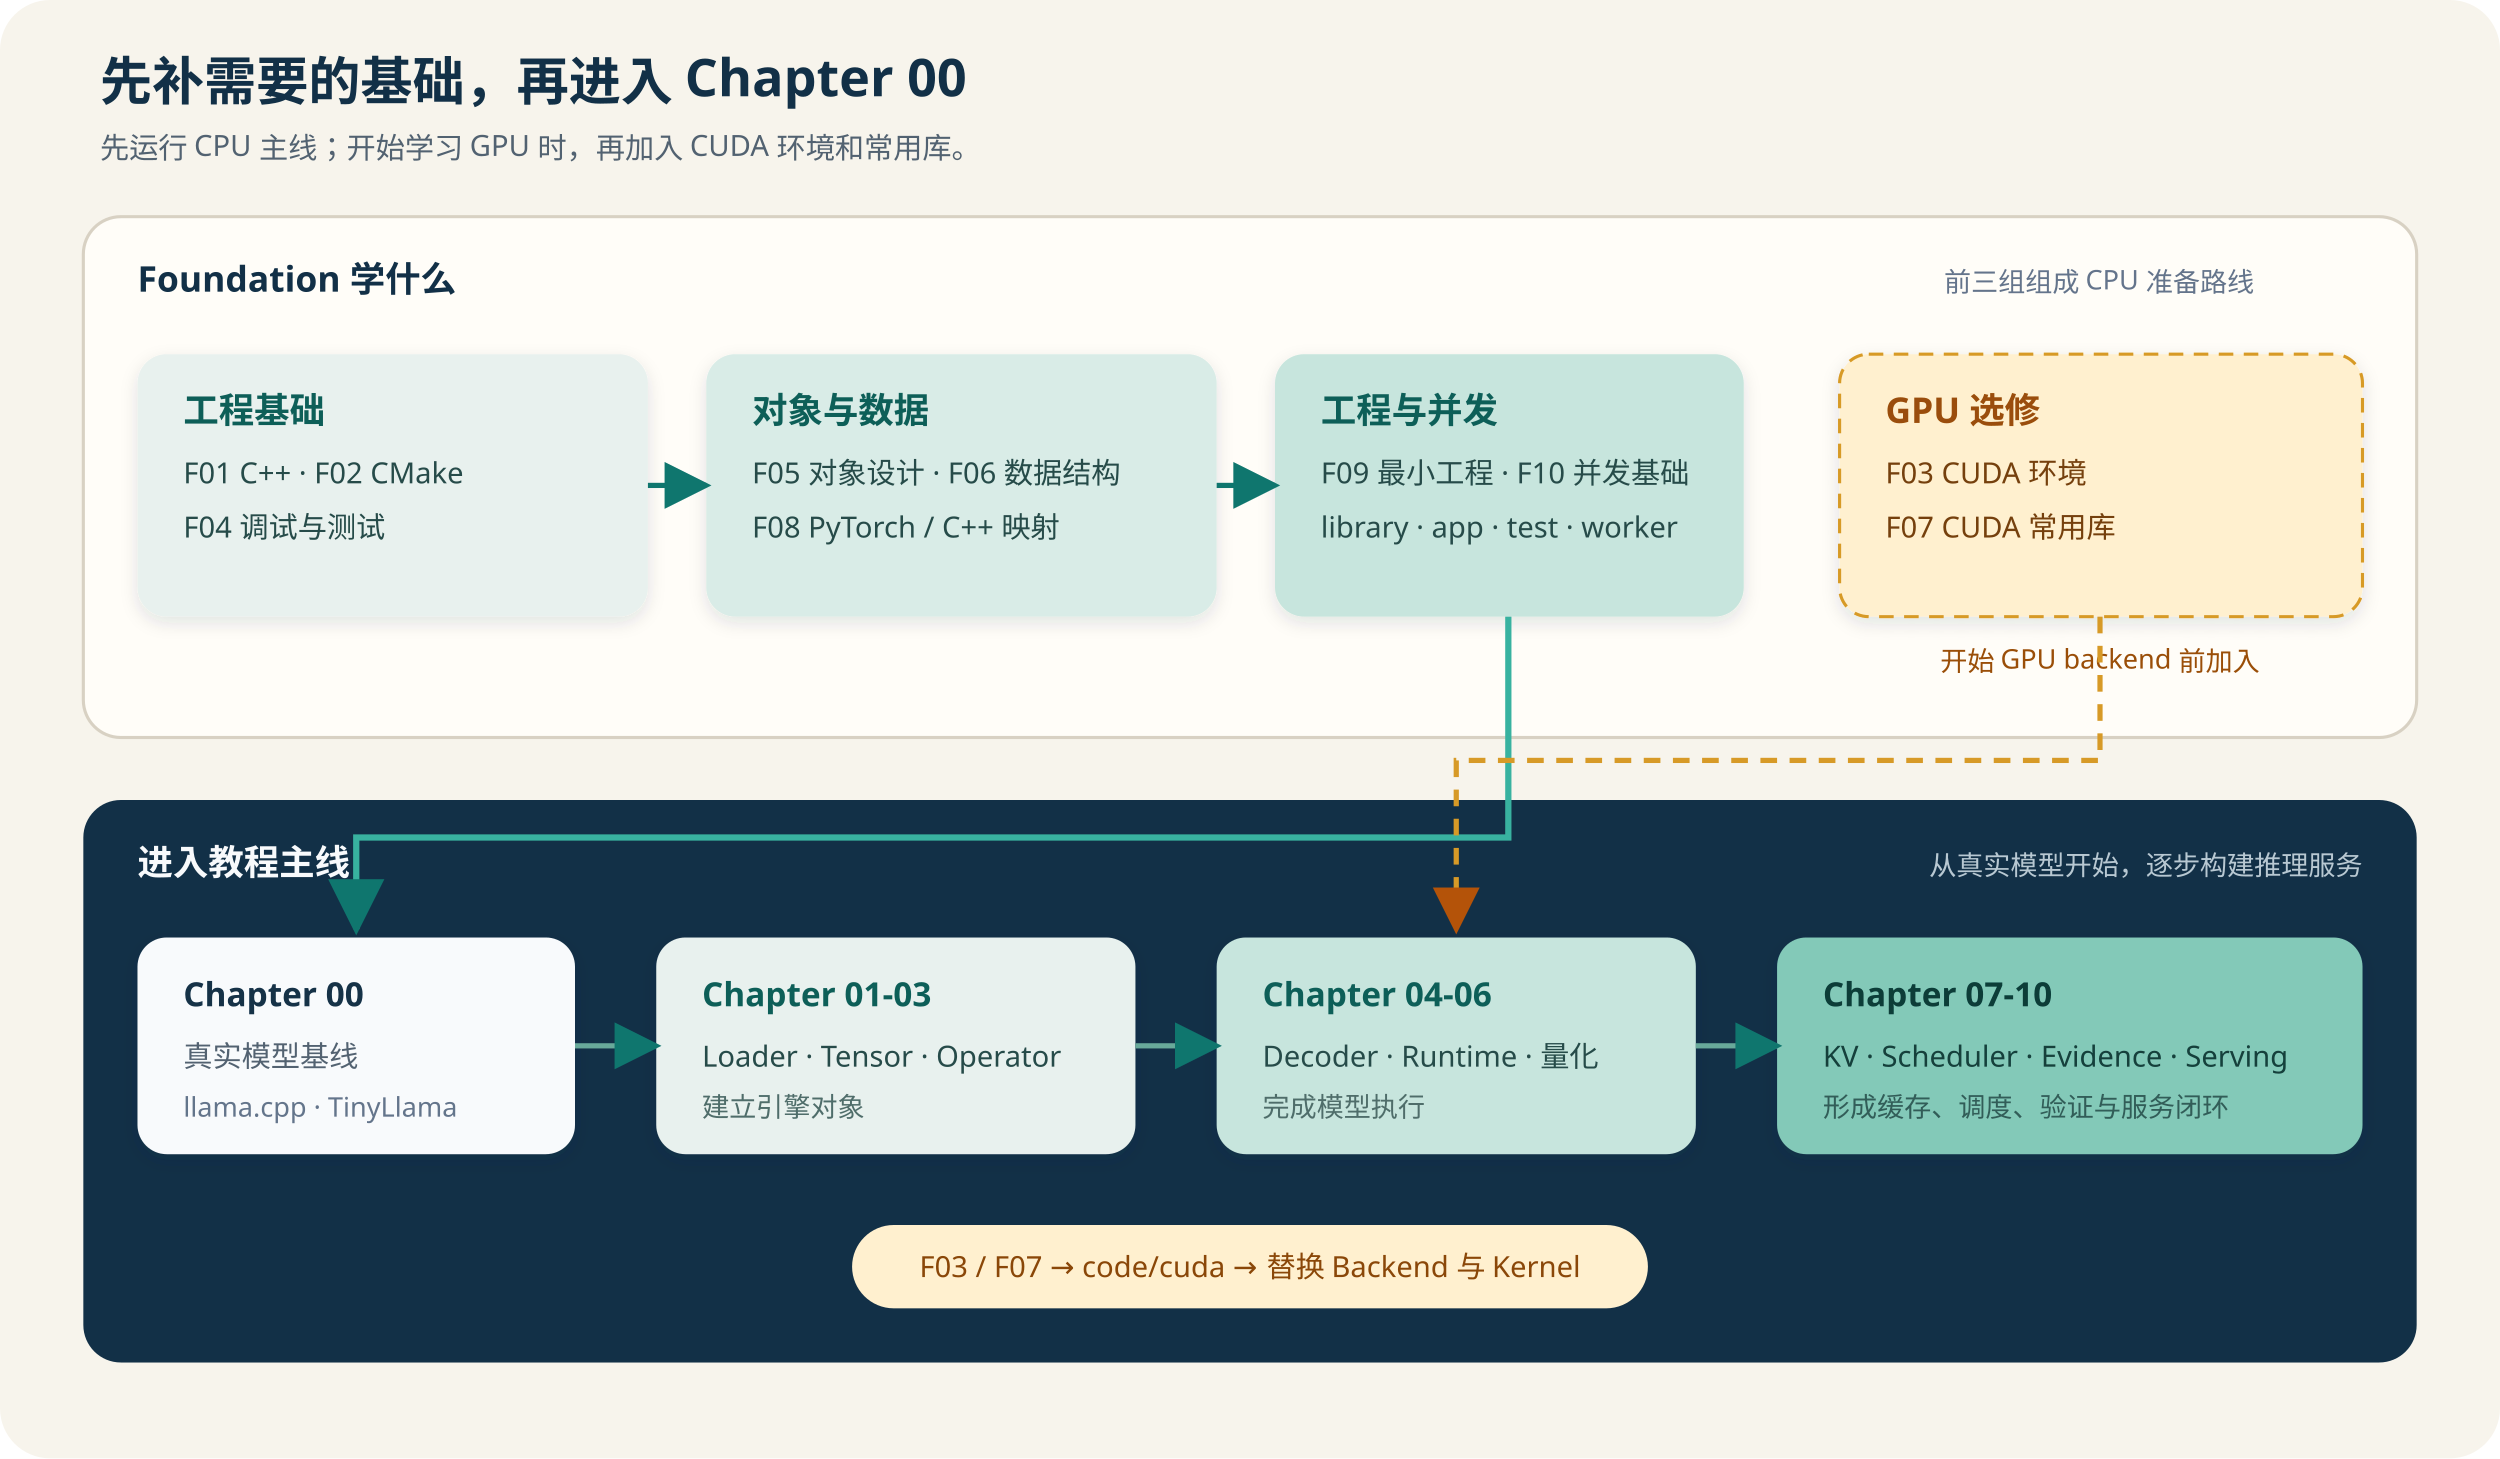
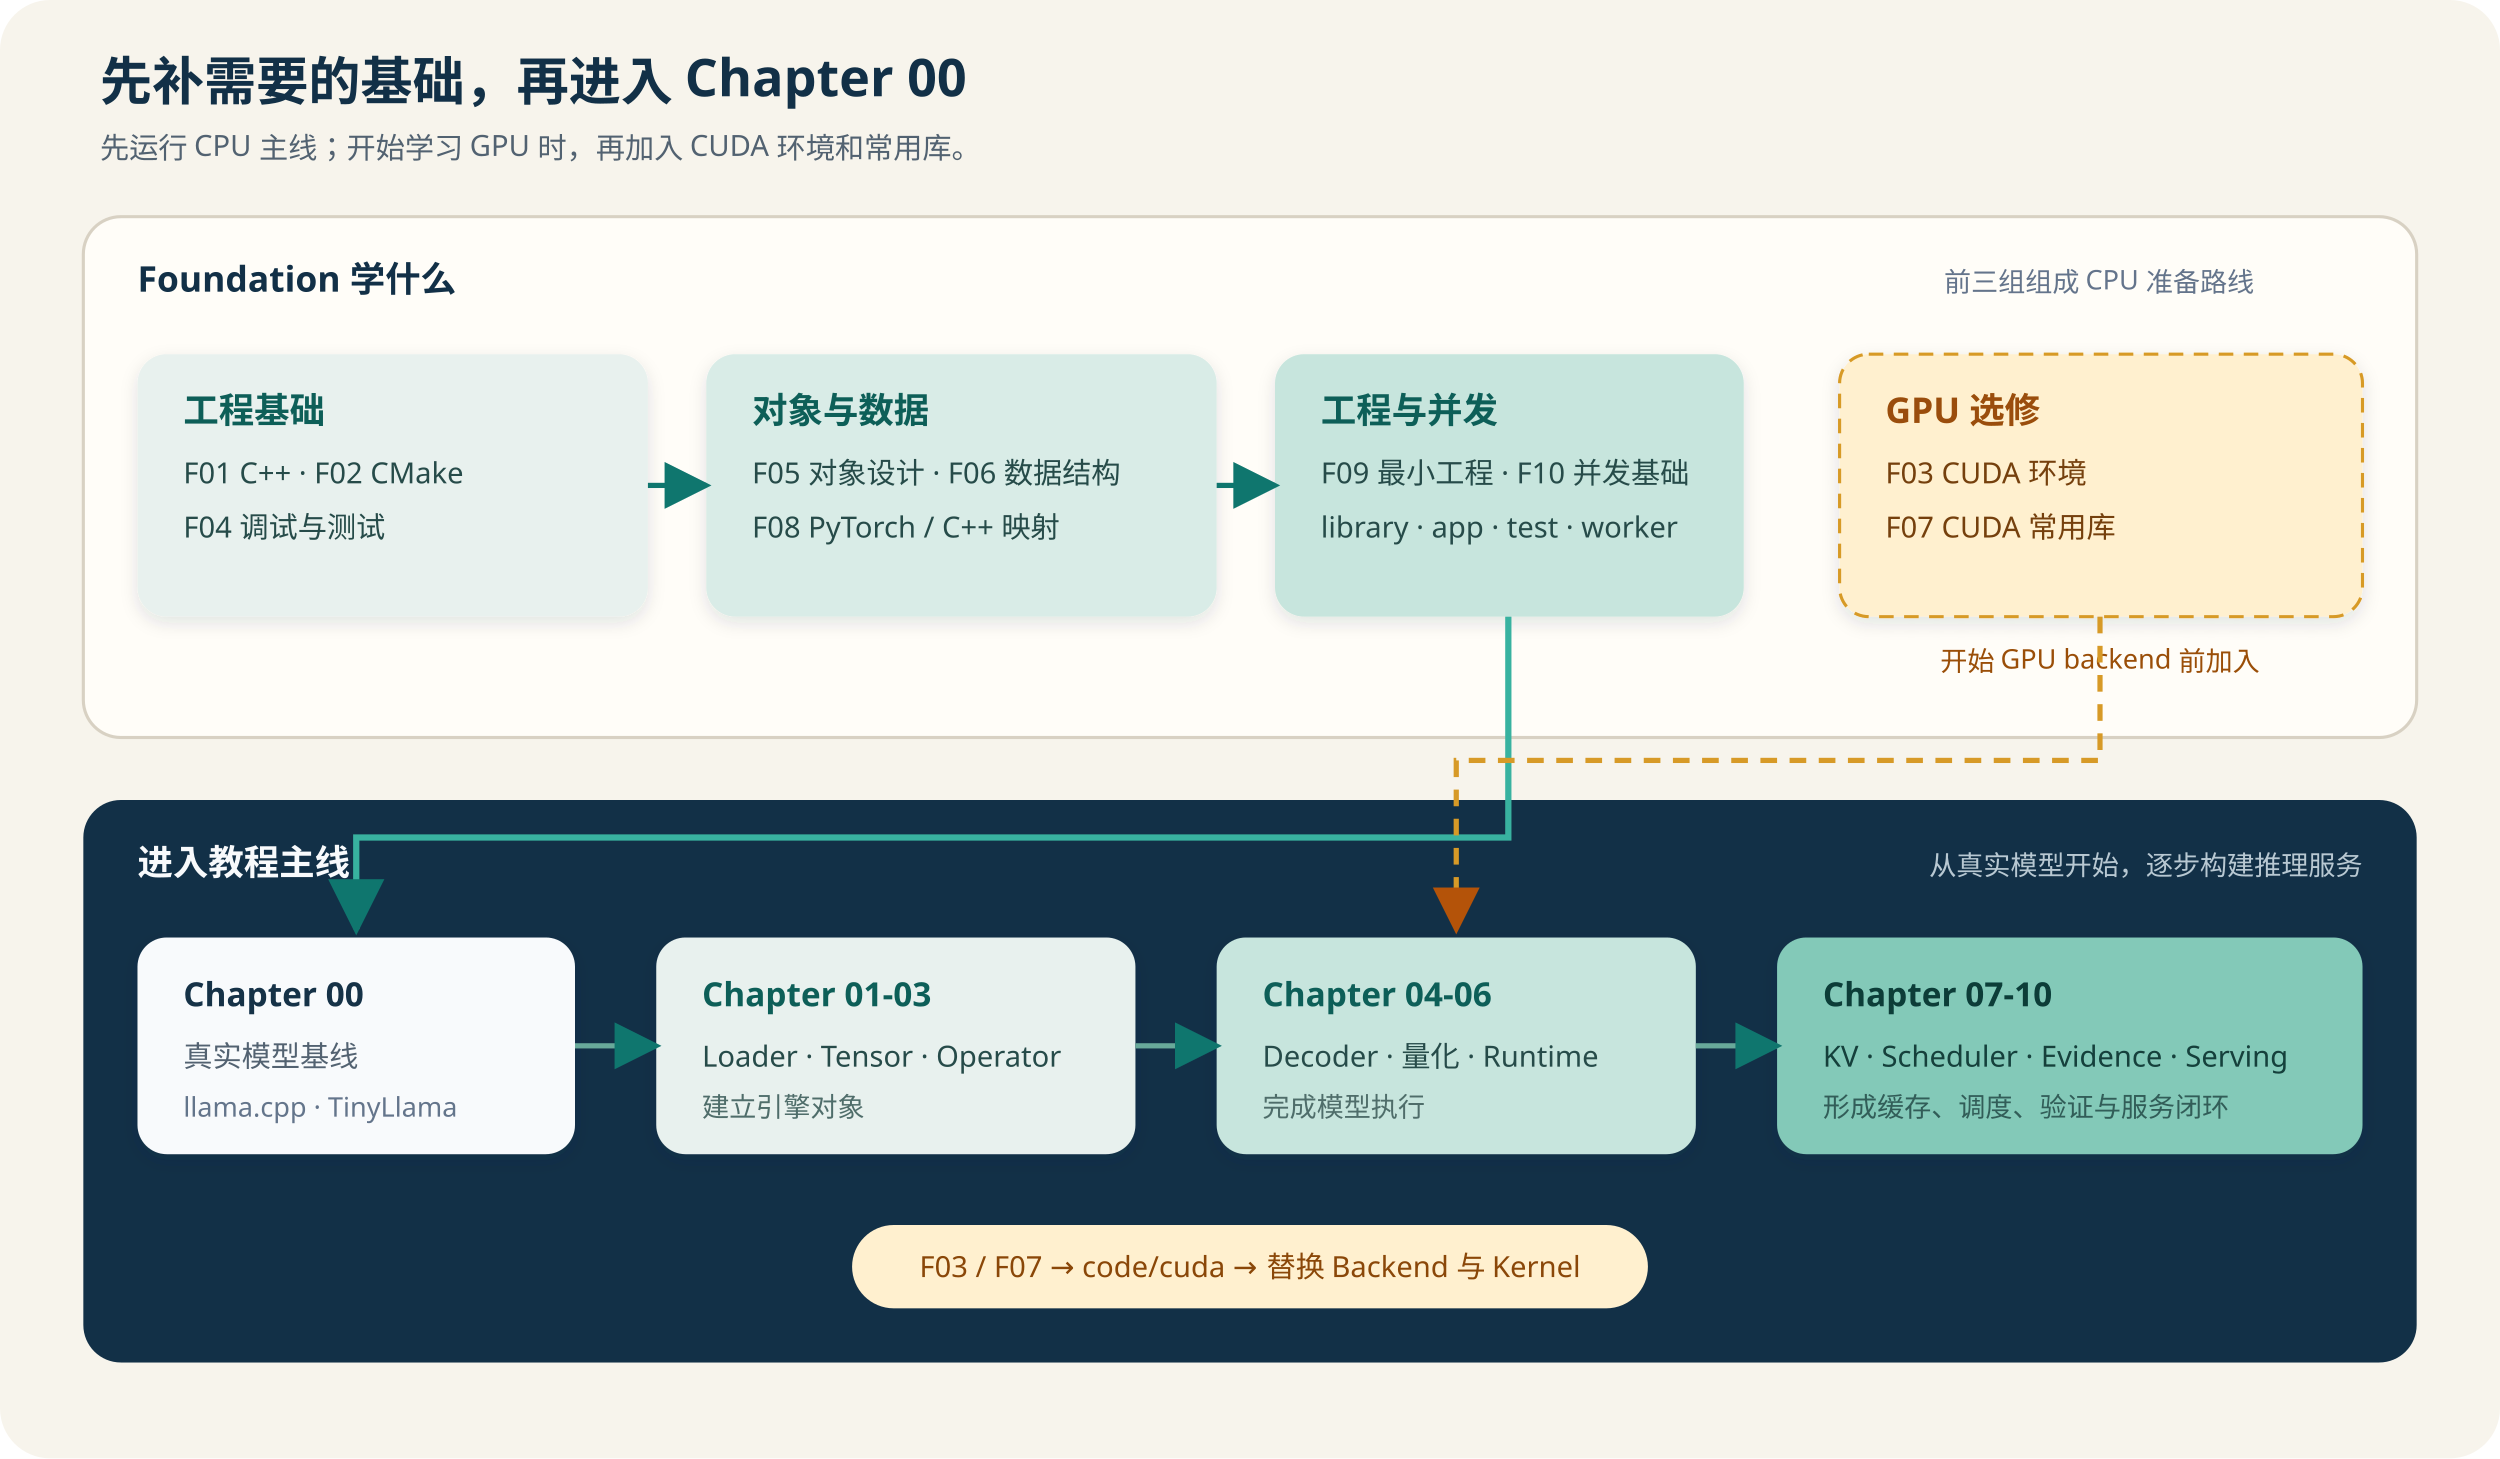
<svg xmlns="http://www.w3.org/2000/svg" viewBox="0 0 1200 700" role="img" aria-labelledby="title desc">
  <defs>
    <marker id="arrow-main" markerWidth="9" markerHeight="9" refX="8" refY="4.5" orient="auto">
      <path d="M0 0L9 4.5L0 9Z" fill="#0f766e" />
    </marker>
    <marker id="arrow-optional" markerWidth="9" markerHeight="9" refX="8" refY="4.5" orient="auto">
      <path d="M0 0L9 4.5L0 9Z" fill="#b45309" />
    </marker>
    <filter id="shadow" x="-10%" y="-15%" width="120%" height="140%">
      <feDropShadow dx="0" dy="3" stdDeviation="4" flood-color="#123047" flood-opacity="0.12" />
    </filter>
  </defs>
  <rect width="1200" height="700" rx="24" fill="#f7f4ec" />
  <text x="48" y="48" font-family="'Noto Sans SC', sans-serif" font-size="25" font-weight="700" fill="#123047">先补需要的基础，再进入 Chapter 00</text>
  <text x="48" y="76" font-family="'Noto Sans SC', sans-serif" font-size="14" fill="#526271">先运行 CPU 主线；开始学习 GPU 时，再加入 CUDA 环境和常用库。</text>
  <rect x="40" y="104" width="1120" height="250" rx="18" fill="#fffdf8" stroke="#d8d1c3" stroke-width="1.5" />
  <text x="66" y="140" font-family="'Noto Sans SC', sans-serif" font-size="17" font-weight="700" fill="#123047">Foundation 学什么</text>
  <text x="1082" y="140" font-family="'Noto Sans SC', sans-serif" font-size="13" text-anchor="end" fill="#64748b">前三组组成 CPU 准备路线</text>
  <g filter="url(#shadow)" font-family="'Noto Sans SC', sans-serif">
    <rect x="66" y="170" width="245" height="126" rx="14" fill="#e8f1ee" />
    <text x="88" y="203" font-size="17" font-weight="700" fill="#0f5f59">工程基础</text>
    <text x="88" y="232" font-size="14" fill="#274c4a">F01 C++ · F02 CMake</text>
    <text x="88" y="258" font-size="14" fill="#274c4a">F04 调试与测试</text>
    <rect x="339" y="170" width="245" height="126" rx="14" fill="#d9ece7" />
    <text x="361" y="203" font-size="17" font-weight="700" fill="#0f5f59">对象与数据</text>
    <text x="361" y="232" font-size="14" fill="#274c4a">F05 对象设计 · F06 数据结构</text>
    <text x="361" y="258" font-size="14" fill="#274c4a">F08 PyTorch / C++ 映射</text>
    <rect x="612" y="170" width="225" height="126" rx="14" fill="#c7e5dd" />
    <text x="634" y="203" font-size="17" font-weight="700" fill="#0f5f59">工程与并发</text>
    <text x="634" y="232" font-size="14" fill="#274c4a">F09 最小工程 · F10 并发基础</text>
    <text x="634" y="258" font-size="14" fill="#274c4a">library · app · test · worker</text>
    <rect x="883" y="170" width="251" height="126" rx="14" fill="#fff0cf" stroke="#d79a27" stroke-width="1.5" stroke-dasharray="7 5" />
    <text x="905" y="203" font-size="17" font-weight="700" fill="#9a4e08">GPU 选修</text>
    <text x="905" y="232" font-size="14" fill="#75400d">F03 CUDA 环境</text>
    <text x="905" y="258" font-size="14" fill="#75400d">F07 CUDA 常用库</text>
  </g>
  <path d="M311 233H339" stroke="#0f766e" stroke-width="2.5" marker-end="url(#arrow-main)" />
  <path d="M584 233H612" stroke="#0f766e" stroke-width="2.5" marker-end="url(#arrow-main)" />
  <text x="1008" y="322" font-family="'Noto Sans SC', sans-serif" font-size="13" text-anchor="middle" fill="#9a4e08">开始 GPU backend 前加入</text>
  <rect x="40" y="384" width="1120" height="270" rx="18" fill="#123047" />
  <text x="66" y="420" font-family="'Noto Sans SC', sans-serif" font-size="17" font-weight="700" fill="#f8fafc">进入教程主线</text>
  <text x="1134" y="420" font-family="'Noto Sans SC', sans-serif" font-size="13" text-anchor="end" fill="#b8c8d2">从真实模型开始，逐步构建推理服务</text>
  <path d="M724 296V402H171V446" fill="none" stroke="#38b2a0" stroke-width="3" marker-end="url(#arrow-main)" />
  <g filter="url(#shadow)" font-family="'Noto Sans SC', sans-serif">
    <rect x="66" y="450" width="210" height="104" rx="14" fill="#f8fafc" />
    <text x="88" y="483" font-size="16" font-weight="700" fill="#123047">Chapter 00</text>
    <text x="88" y="512" font-size="14" fill="#526271">真实模型基线</text>
    <text x="88" y="536" font-size="13" fill="#64748b">llama.cpp · TinyLlama</text>
    <rect x="315" y="450" width="230" height="104" rx="14" fill="#e8f1ee" />
    <text x="337" y="483" font-size="16" font-weight="700" fill="#0f5f59">Chapter 01-03</text>
    <text x="337" y="512" font-size="14" fill="#274c4a">Loader · Tensor · Operator</text>
    <text x="337" y="536" font-size="13" fill="#4f6d6a">建立引擎对象</text>
    <rect x="584" y="450" width="230" height="104" rx="14" fill="#c7e5dd" />
    <text x="606" y="483" font-size="16" font-weight="700" fill="#0f5f59">Chapter 04-06</text>
-     <text x="606" y="512" font-size="14" fill="#274c4a">Decoder · Runtime · 量化</text>
+     <text x="606" y="512" font-size="14" fill="#274c4a">Decoder · 量化 · Runtime</text>
    <text x="606" y="536" font-size="13" fill="#4f6d6a">完成模型执行</text>
    <rect x="853" y="450" width="281" height="104" rx="14" fill="#83c9b8" />
    <text x="875" y="483" font-size="16" font-weight="700" fill="#073c38">Chapter 07-10</text>
    <text x="875" y="512" font-size="14" fill="#123f3b">KV · Scheduler · Evidence · Serving</text>
    <text x="875" y="536" font-size="13" fill="#315d58">形成缓存、调度、验证与服务闭环</text>
  </g>
  <path d="M276 502H315" stroke="#68a99a" stroke-width="2.5" marker-end="url(#arrow-main)" />
  <path d="M545 502H584" stroke="#68a99a" stroke-width="2.5" marker-end="url(#arrow-main)" />
  <path d="M814 502H853" stroke="#68a99a" stroke-width="2.5" marker-end="url(#arrow-main)" />
  <path d="M1008 296V365H699V446" fill="none" stroke="#d79a27" stroke-width="2.5" stroke-dasharray="8 6" marker-end="url(#arrow-optional)" />
  <rect x="409" y="588" width="382" height="40" rx="20" fill="#fff0cf" />
  <text x="600" y="613" font-family="'Noto Sans SC', sans-serif" font-size="14" text-anchor="middle" fill="#8a4708">F03 / F07 → code/cuda → 替换 Backend 与 Kernel</text>
</svg>
